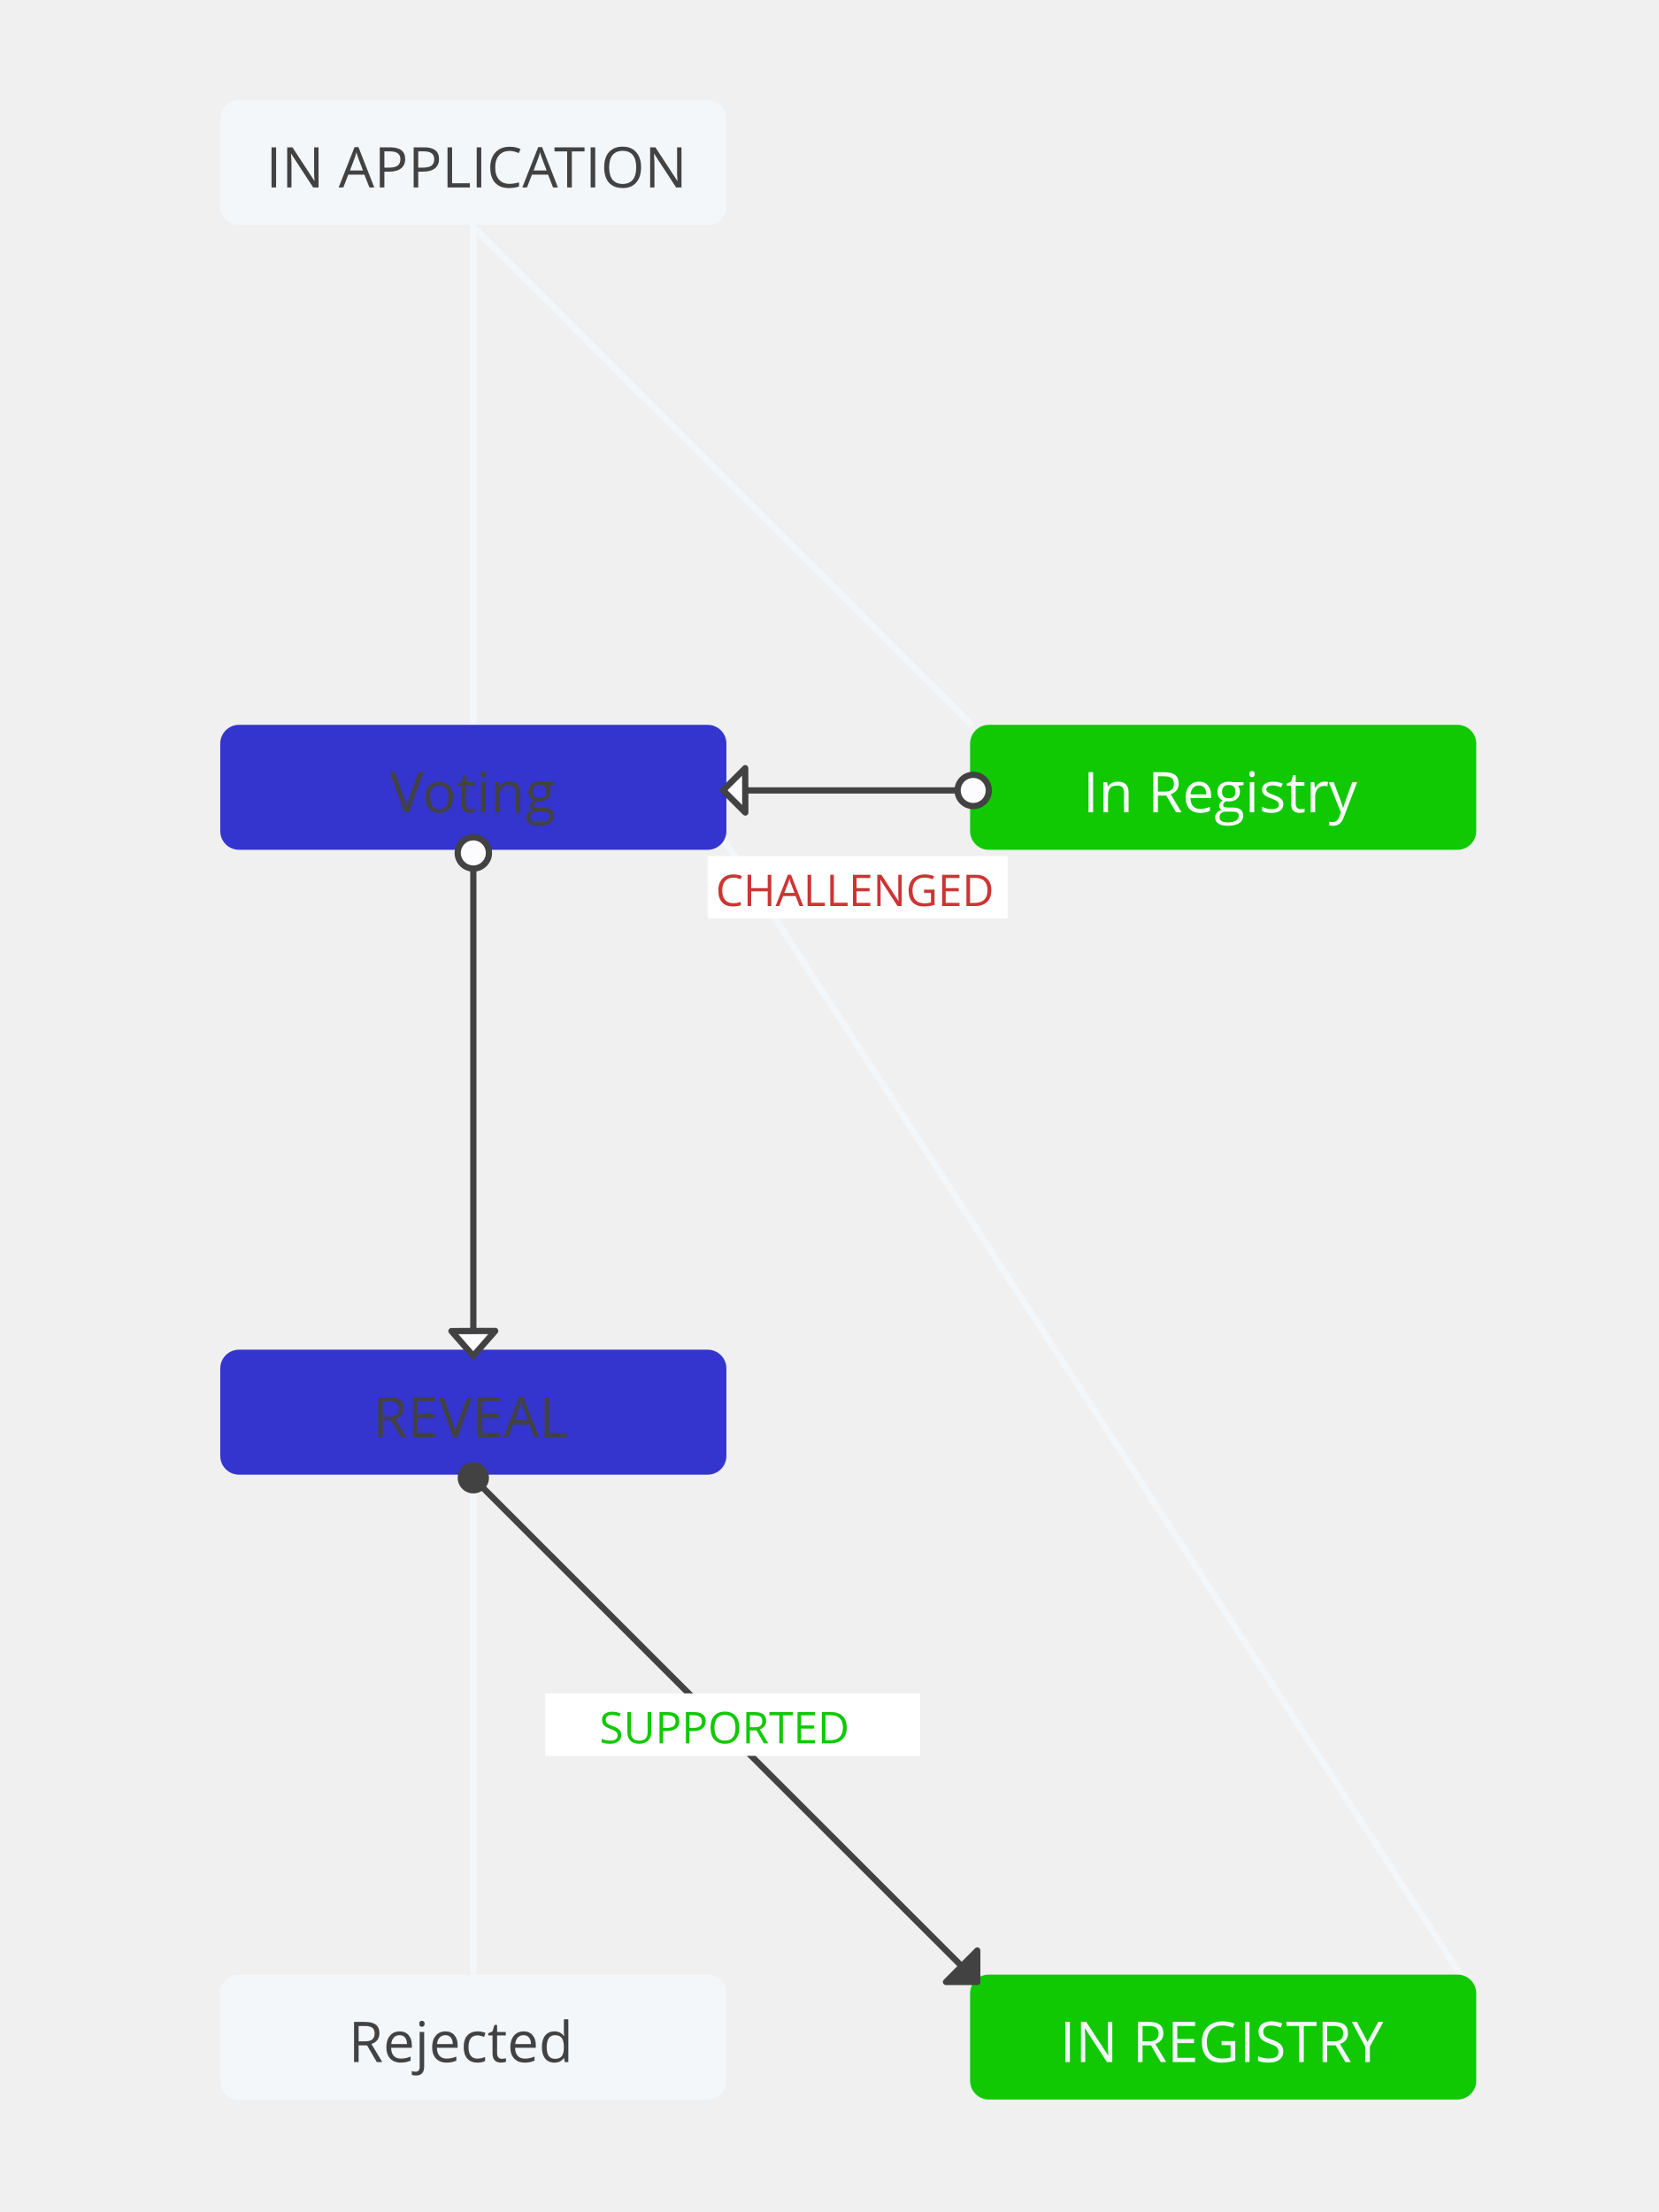
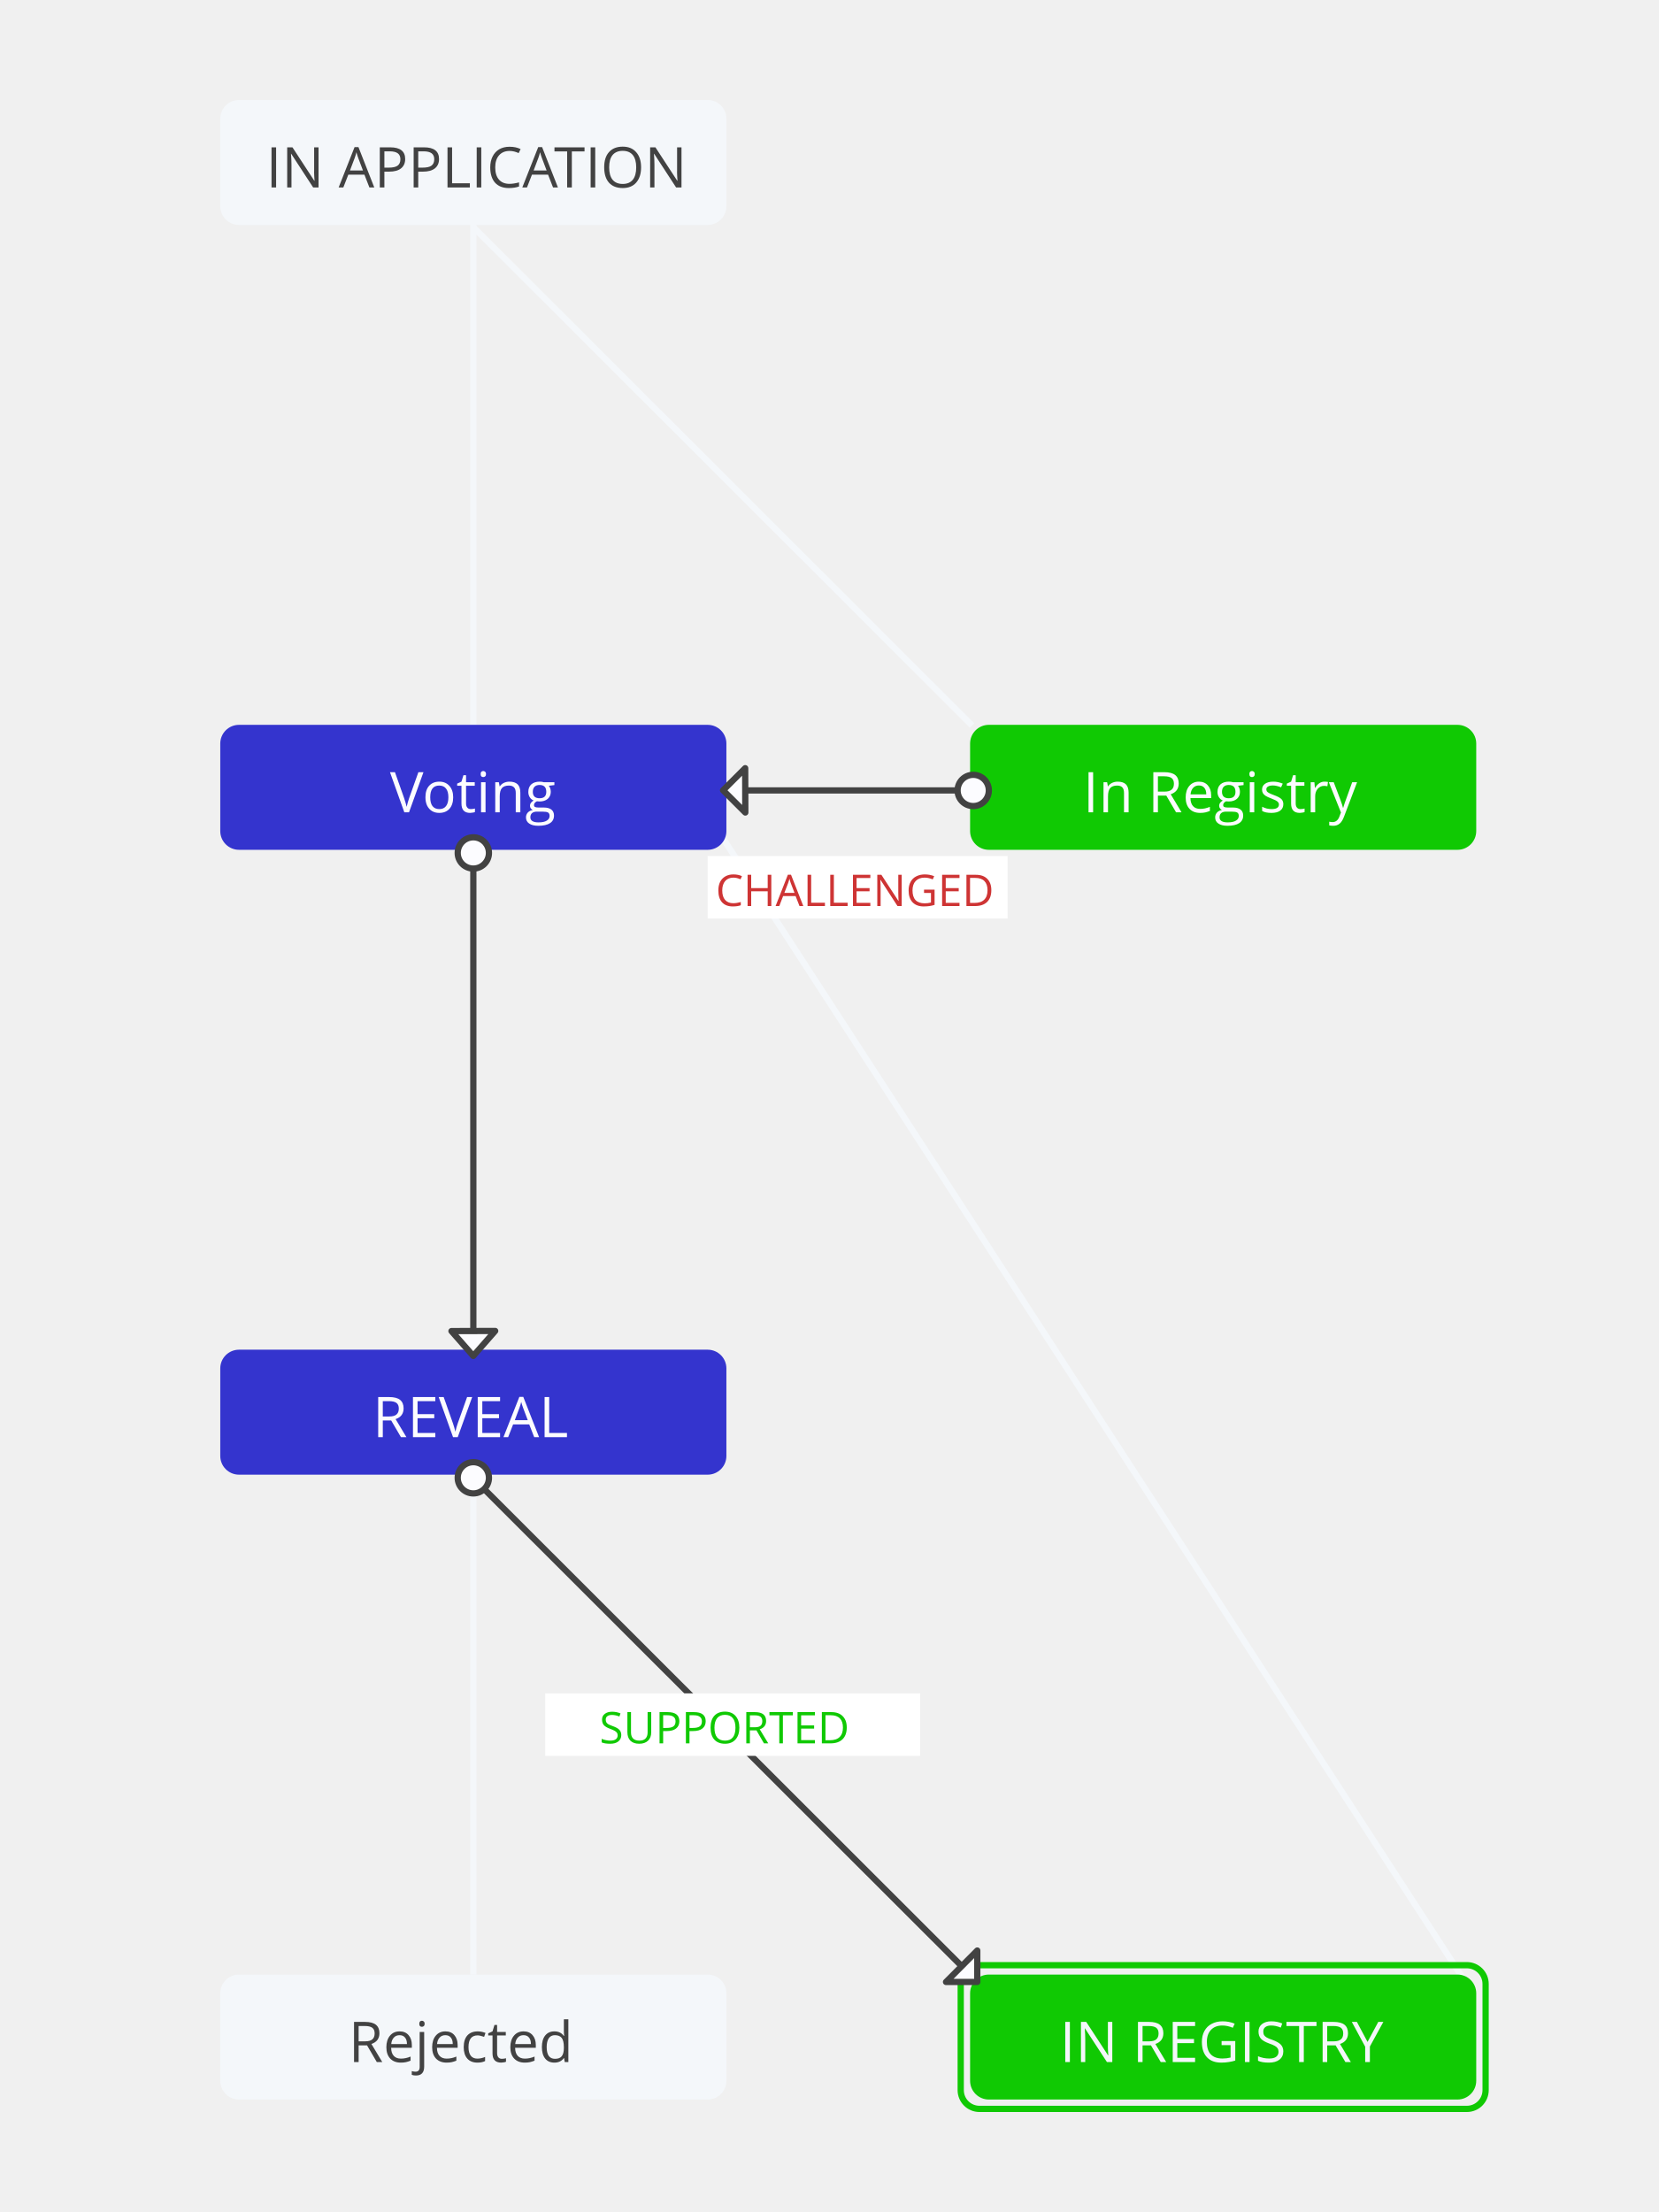
<svg xmlns="http://www.w3.org/2000/svg" width="300px" height="400px" viewBox="0 0 231 354" version="1.1">
  <defs />
-   <g id="Page-1" stroke="none" stroke-width="1" fill="none" fill-rule="evenodd">
-     <g id="Map-–-REGISTRY-(No-ID)-|-REGISTRY">
+   <g id="Stage-Maps" stroke="none" stroke-width="1" fill="none" fill-rule="evenodd">
+     <g id="map_registry_no_id_registry">
      <path d="M152.023,115.936 L163.46,335.06" id="Line" stroke="#F4F7FA" stroke-linecap="square" transform="translate(157.7414, 225.4982) rotate(-210) translate(-157.7414, -225.4982) " />
      <rect id="Rectangle-11-Copy-5" fill="#10C903" x="138" y="316" width="81" height="20" rx="3" />
+       <rect id="Rectangle-11-Copy-6" stroke="#10C903" x="136.5" y="314.5" width="84" height="23" rx="3" />
      <text id="IN-REGISTRY" font-family="Open Sans, sans-serif" font-size="9" font-weight="500" fill="#F4F7FA">
        <tspan x="152.345" y="330">IN REGISTRY</tspan>
      </text>
      <path d="M58.5,35.5 L58.5,115.5" id="Line" stroke="#F4F7FA" stroke-linecap="square" />
      <rect id="Rectangle-11" fill="#F4F7FA" x="18" y="16" width="81" height="20" rx="3" />
      <text id="IN-APPLICATION" font-family="Open Sans, sans-serif" font-size="9" font-weight="normal" fill="#424242">
        <tspan x="25.314" y="30">IN APPLICATION</tspan>
      </text>
      <path d="M58.476,36.33 L138.319,116.103 L58.476,36.33 Z" id="Line" stroke="#F4F7FA" stroke-linecap="square" />
      <path d="M58.5,235.5 L58.5,315.5" id="Line" stroke="#F4F7FA" stroke-linecap="square" />
      <rect id="Rectangle-11-Copy" fill="#3434CE" x="18" y="116" width="81" height="20" rx="3" />
-       <text id="Voting" font-family="Open Sans, sans-serif" font-size="9" font-weight="500" fill="#424242">
+       <text id="Voting" font-family="Open Sans, sans-serif" font-size="9" font-weight="500" fill="#FCFCFF">
        <tspan x="45.159" y="130">Voting</tspan>
      </text>
      <rect id="Rectangle-11-Copy-3" fill="#F4F7FA" x="18" y="316" width="81" height="20" rx="3" />
      <text id="Rejected" font-family="Open Sans, sans-serif" font-size="9" font-weight="normal" fill="#424242">
        <tspan x="38.518" y="330">Rejected</tspan>
      </text>
      <rect id="Rectangle-11-Copy-2" fill="#3434CE" x="18" y="216" width="81" height="20" rx="3" />
-       <text id="REVEAL" font-family="Open Sans, sans-serif" font-size="9" font-weight="500" fill="#424242">
+       <text id="REVEAL" font-family="Open Sans, sans-serif" font-size="9" font-weight="500" fill="#FCFCFF">
        <tspan x="42.387" y="230">REVEAL</tspan>
      </text>
-       <g id="Group-3" transform="translate(55, 233)">
-         <g id="Group" transform="translate(43.84062, 43.84062) rotate(-45) translate(-43.84062, -43.84062) translate(39.34062, -13.65938)" stroke="#424242">
-           <path d="M4.45,0.635 L4.5,113.5" id="Line" stroke-linecap="square" />
-           <polygon id="Path-4" fill="#424242" stroke-linecap="round" stroke-linejoin="round" points="8.032 110.973 4.475 114.531 0.937 110.993" />
-         </g>
-         <circle id="Oval-2" fill="#424242" cx="3.5" cy="3.5" r="2.5" />
-       </g>
-       <g id="Group-4-Copy" transform="translate(70, 271)">
-         <rect id="Rectangle-12" fill="#FFFFFF" x="0" y="0" width="60" height="10" />
-         <text id="SUPPORTED" font-family="Open Sans, sans-serif" font-size="7" font-weight="500" fill="#10C903">
-           <tspan x="8.677" y="8">SUPPORTED</tspan>
-         </text>
-       </g>
      <rect id="Rectangle-11-Copy-4" fill="#10C903" x="138" y="116" width="81" height="20" rx="3" />
      <text id="In-Registry" font-family="Open Sans, sans-serif" font-size="9" font-weight="500" fill="#FCFCFF">
        <tspan x="156.063" y="130">In Registry</tspan>
      </text>
      <g id="Group-4" transform="translate(96, 137)">
        <rect id="Rectangle-12" fill="#FFFFFF" x="0" y="0" width="48" height="10" />
        <text id="CHALLENGED" font-family="Open Sans, sans-serif" font-size="7" font-weight="500" fill="#CE3434">
          <tspan x="1.288" y="8">CHALLENGED</tspan>
        </text>
      </g>
      <g id="Group-2" transform="translate(55, 134)" stroke="#424242">
        <path d="M3.5,2.5 L3.5,82.5" id="Line" stroke-linecap="square" />
        <circle id="Oval-2" fill="#FCFCFF" cx="3.5" cy="2.5" r="2.5" />
        <polygon id="Path-4" fill="#FCFCFF" stroke-linecap="round" stroke-linejoin="round" points="7 79 3.49 83 0 79.022" />
      </g>
      <g id="Group" transform="translate(119.5, 126.5) rotate(-270) translate(-119.5, -126.5) translate(115, 105)" stroke="#424242">
        <path d="M4.5,3.487 L4.5,41.5" id="Line" stroke-linecap="square" />
        <circle id="Oval-2" fill="#FCFCFF" cx="4.5" cy="2.5" r="2.5" />
        <polygon id="Path-4" fill="#FCFCFF" stroke-linecap="round" stroke-linejoin="round" points="8.032 38.973 4.475 42.531 0.937 38.993" />
      </g>
+       <g id="Group-3" transform="translate(55, 233)" stroke="#424242">
+         <g id="Group" transform="translate(43.84062, 43.84062) rotate(-45) translate(-43.84062, -43.84062) translate(39.34062, -13.65938)">
+           <path d="M4.45,0.635 L4.5,113.5" id="Line" stroke-linecap="square" />
+           <polygon id="Path-4" fill="#FCFCFF" stroke-linecap="round" stroke-linejoin="round" points="8.032 110.973 4.475 114.531 0.937 110.993" />
+         </g>
+         <circle id="Oval-2" fill="#FCFCFF" cx="3.5" cy="3.5" r="2.5" />
+       </g>
+       <g id="Group-4-Copy" transform="translate(70, 271)">
+         <rect id="Rectangle-12" fill="#FFFFFF" x="0" y="0" width="60" height="10" />
+         <text id="SUPPORTED" font-family="Open Sans, sans-serif" font-size="7" font-weight="500" fill="#10C903">
+           <tspan x="8.677" y="8">SUPPORTED</tspan>
+         </text>
+       </g>
    </g>
  </g>
</svg>
